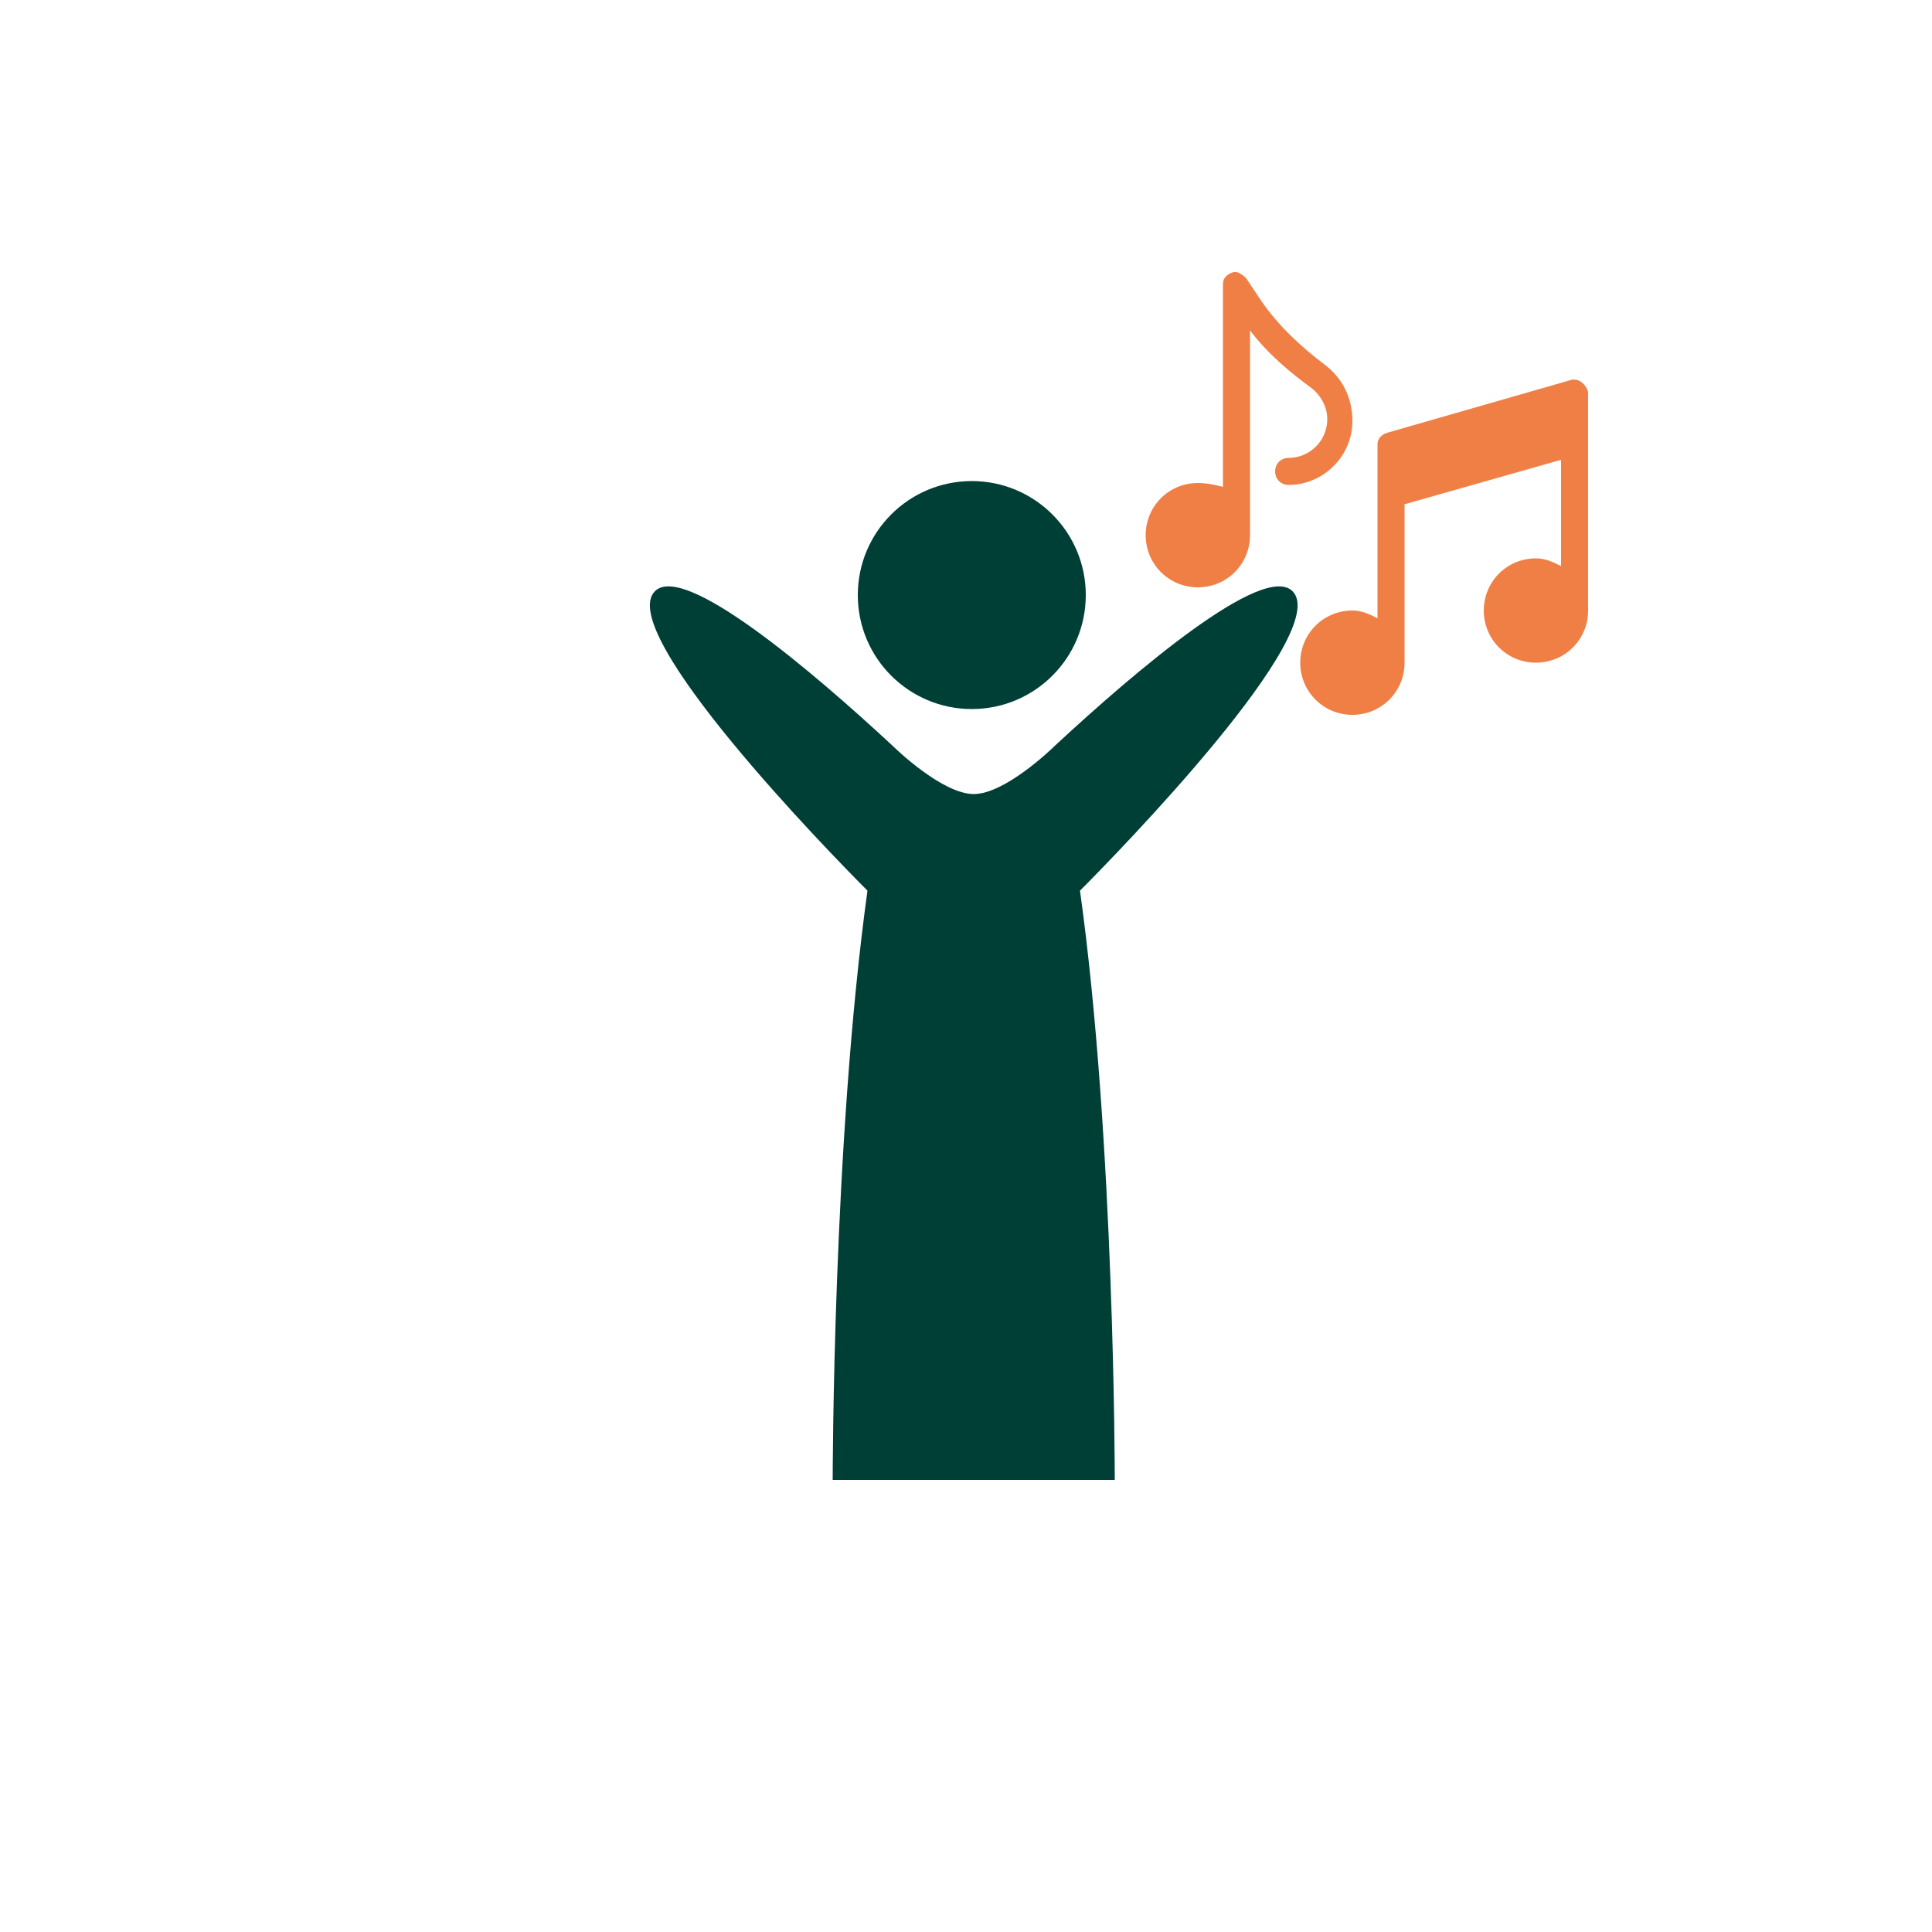
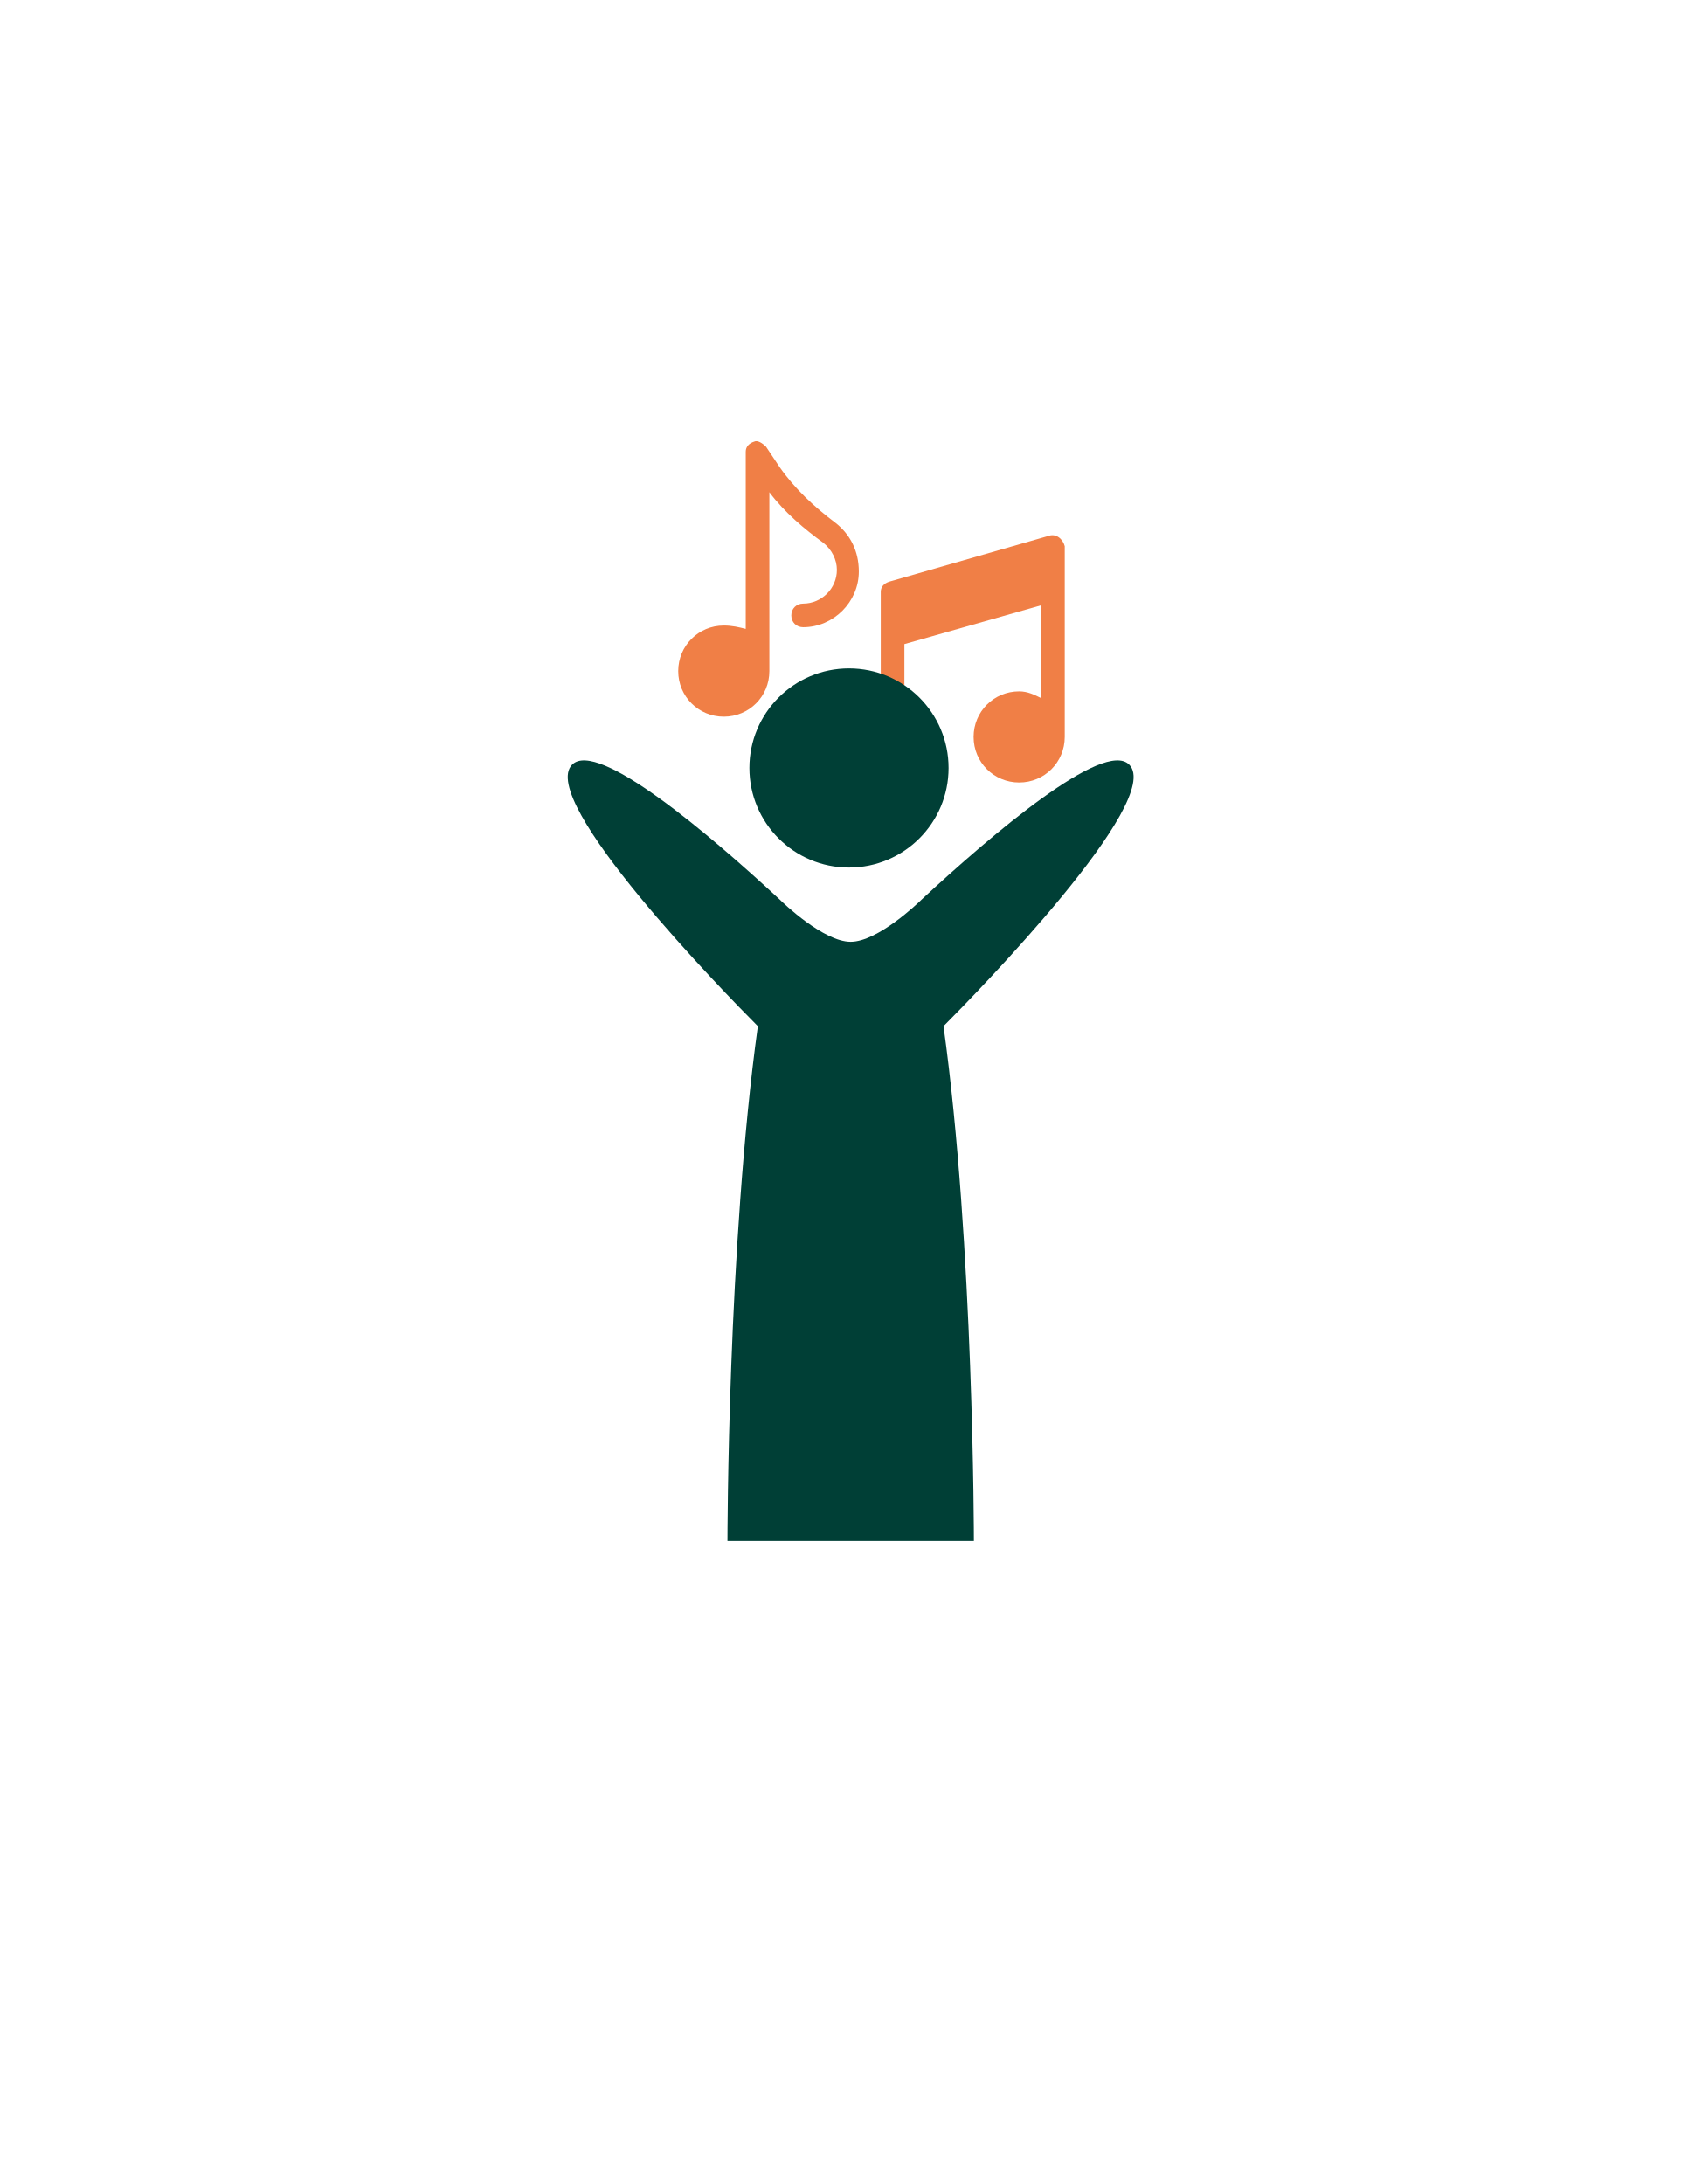
- <svg xmlns="http://www.w3.org/2000/svg" version="1.1" id="Layer_1" x="0px" y="0px" viewBox="0 0 100 100" style="enable-background:new 0 0 100 100;" xml:space="preserve">
-   <style type="text/css">
- 	.st0{fill:#F07F46;}
- 	.st1{fill:#DEDD0B;}
- 	.st2{fill:#003F36;}
- </style>
-   <path class="st0" d="M-142.5,103.3c0.3,0,0.5,0,0.7,0c0.5,0,0.7,0.2,0.7,0.7c0,0.1,0,0.2,0,0.2c0,9.9,0,19.7,0,29.6  c0,0.8-0.1,0.9-0.9,0.9c-0.3,0-0.6,0-0.9,0c-0.4,0-0.6-0.2-0.6-0.6c0-0.1,0-0.2,0-0.4c0-12.1,0-24.2,0-36.2c0-0.2,0-0.3,0-0.5  c0-0.3,0.2-0.5,0.5-0.5c0.3,0,0.5,0.1,0.6,0.4c0,0.2,0,0.3,0,0.5c0,1.8,0,3.6,0,5.4C-142.5,103-142.5,103.1-142.5,103.3z" />
-   <path class="st0" d="M-150.8,115.7c-2.7,0.8-4.1,2.5-3.8,4.9c0.2,1.7,1.7,3.9,4.9,3.8c0,2.6,0.3,5.1-1.4,7.4c-1.3,1.8-3.1,2.7-5.4,3  c0-0.9,0.1-1.8,0.1-2.6c0.1-1.6,0.1-1.6-1.5-1.6c-1.6,0-3.1,0-4.7,0c-1,0-1.2,0.2-1.1,1.2c0.1,1,0.1,2,0.2,3c-1.2-0.1-2.3-0.4-3.3-1  c-2.1-1.3-3.3-3.2-3.4-5.7c-0.1-1.2,0-2.3,0-3.6c1.4,0.1,2.6-0.3,3.6-1.2c0.8-0.8,1.2-1.7,1.3-2.8c0.1-1.8-0.9-4.1-3.7-4.6  c0-1.8-0.2-3.5,0-5.3c0.3-2.4,2.5-4.1,5.1-4.2c0.4,0,0.7,0,1.1,0c0,0.9-0.1,1.7-0.1,2.6c-0.2,3-0.4,6-0.7,9.1c0,0.6,0.2,1,0.9,1  c1.9,0,3.7,0,5.6,0c0.7,0,0.9-0.3,0.9-1c-0.1-1.4-0.3-2.9-0.4-4.3c-0.2-2.3-0.3-4.6-0.4-6.9c0-0.1,0-0.2,0-0.4  c2.9-0.4,5.4,1.1,6.1,4c0.1,0.3,0.1,0.7,0.1,1C-150.8,112.8-150.8,114.2-150.8,115.7z M-160.1,123.9c0.9,0,1.9,0,2.8,0  c0.6,0,0.9-0.3,0.9-0.7c0-0.5-0.3-0.8-0.9-0.8c-1.9,0-3.7,0-5.6,0c-0.6,0-0.9,0.3-0.9,0.8c0,0.4,0.4,0.7,0.9,0.7  C-161.9,123.9-161,123.9-160.1,123.9z" />
-   <path class="st0" d="M-160.7,93.9c0.4,0,0.9,0,1.4,0c0.4,7.8,0.9,15.6,1.3,23.4c-1.3,0-2.7,0-4,0  C-161.6,109.5-161.1,101.7-160.7,93.9z" />
-   <path class="st0" d="M-158.2,137.9c-1.2,0-2.4,0-3.7,0c-0.1-1.9-0.2-3.9-0.3-5.9c1.4,0,2.8,0,4.3,0  C-158,134-158.1,135.9-158.2,137.9z" />
-   <path class="st0" d="M-158.6,92.4c-1,0-1.9,0-2.8,0c0-1.7,0-3.3,0-5c0.9,0,1.9,0,2.8,0C-158.6,89-158.6,90.7-158.6,92.4z" />
-   <g>
-     <path class="st1" d="M-48.5,59.4c0,0-0.1,0.1-0.1,0.1c-0.3,0.9-0.9,1.4-1.9,1.4c-0.2,0-0.4,0-0.5,0c0-2.1,0-4.1,0-6.2   c0.4,0,0.8,0.1,1.2,0.1c0.1-3.5-1.2-6.4-4.1-8.4c-3.2-2.1-6.7-2.3-10-0.3c-3.3,1.9-4.7,4.9-4.6,8.7c0.4,0,0.8-0.1,1.2-0.1   c0,2.1,0,4.2,0,6.2c-0.8,0.1-1.6,0-2.1-0.7c-0.3-0.3-0.4-0.7-0.4-1.2c0-1.7,0-3.5,0-5.2c0.1-3.1,1.3-5.6,3.6-7.6   c1.6-1.4,3.5-2.3,5.6-2.5c3.1-0.4,5.9,0.4,8.3,2.4c1.8,1.5,3,3.5,3.5,5.9c0.1,0.4,0.1,0.9,0.2,1.3c0,0,0,0.1,0,0.1   C-48.5,55.3-48.5,57.4-48.5,59.4z" />
-     <path class="st1" d="M-63.6,57.8c0,1.2,0,2.4,0,3.6c0,0.5-0.2,0.8-0.7,0.7c-0.3,0-0.7,0-1-0.1c-0.5-0.2-0.7-0.6-0.7-1.2   c0-1.6,0-3.1,0-4.7c0-0.5,0-0.9,0-1.4c0-0.8,0.5-1.3,1.3-1.3c0.2,0,0.3,0,0.5,0c0.4,0,0.7,0.3,0.7,0.7   C-63.6,55.3-63.6,56.6-63.6,57.8z" />
-     <path class="st1" d="M-54.8,57.8c0-1.2,0-2.4,0-3.6c0-0.5,0.2-0.7,0.7-0.7c0.2,0,0.3,0,0.5,0c0.7,0,1.2,0.5,1.2,1.2   c0,2.1,0,4.2,0,6.2c0,0.7-0.5,1.2-1.2,1.2c-0.2,0-0.4,0-0.6,0c-0.4,0-0.7-0.3-0.7-0.7C-54.8,60.2-54.8,59-54.8,57.8z" />
-   </g>
-   <g>
-     <path class="st2" d="M66.9,30.6c-1.5-1.5-8.1,4.1-12.3,8c-0.2,0.2-2.6,2.5-4.2,2.5s-4-2.3-4.2-2.5c-4.2-3.9-10.8-9.5-12.3-8   c-2.1,2.1,9,13.5,11,15.5c-1.8,13-1.8,30.5-1.8,30.5h7.3h7.3c0,0,0-17.6-1.8-30.5C57.9,44.1,69,32.7,66.9,30.6z" />
-   </g>
-   <circle class="st2" cx="50.3" cy="30.8" r="5.9" />
+ <svg xmlns="http://www.w3.org/2000/svg" version="1.1" id="Layer_1" x="0px" y="0px" width="612px" height="792px" viewBox="0 0 612 792" enable-background="new 0 0 612 792" xml:space="preserve">
  <g>
    <g>
      <g>
-         <path class="st0" d="M-93.8,68.3l-1.3-1.7c-0.4-0.5-1.1-0.6-1.5-0.2l-4,3.1c-0.5,0.4-0.6,1.1-0.2,1.5l1.3,1.7     c0.4,0.5,1.1,0.6,1.5,0.2l4-3.1C-93.5,69.5-93.4,68.8-93.8,68.3z" />
+         <path fill="#F07F46" d="M302.836,189.512c-7.344-5.508-14.688-12.24-20.196-20.196l-4.896-7.344     c-1.225-1.224-3.061-2.448-4.284-1.836c-1.836,0.612-3.061,1.836-3.061,3.672v64.26c-2.447-0.612-4.896-1.224-7.955-1.224     c-9.181,0-16.524,7.344-16.524,16.524s7.344,16.524,16.524,16.524c9.18,0,16.523-7.344,16.523-16.524v-64.872     c5.508,7.344,12.853,13.464,19.584,18.36c3.061,2.448,4.896,6.12,4.896,9.792c0,6.732-5.509,12.24-12.24,12.24     c-2.448,0-4.284,1.836-4.284,4.284c0,2.448,1.836,4.284,4.284,4.284c11.016,0,20.196-9.18,20.196-20.196     C311.404,199.916,308.344,193.796,302.836,189.512z" />
      </g>
    </g>
    <g>
      <g>
-         <rect x="-98.1" y="64.9" transform="matrix(0.791 -0.6118 0.6118 0.791 -60.3805 -45.9266)" class="st0" width="1.5" height="1.1" />
+         <path fill="#F07F46" d="M379.948,194.408l-57.528,16.524c-1.836,0.612-3.061,1.836-3.061,3.672v55.08     c-2.447-1.224-4.896-2.448-7.955-2.448c-9.181,0-16.524,7.344-16.524,16.524s7.344,16.524,16.524,16.524     c9.18,0,16.523-7.344,16.523-16.524c0-1.224,0-50.184,0-50.184L377.5,219.5v33.66c-2.448-1.224-4.896-2.448-7.956-2.448     c-9.18,0-16.524,7.344-16.524,16.524c0,9.18,7.345,16.524,16.524,16.524s16.523-7.344,16.523-16.524c0-1.224,0-69.156,0-69.156     C385.456,195.632,383.008,193.184,379.948,194.408z" />
+       </g>
+     </g>
+   </g>
+   <path fill="#F07F46" d="M-872.1,722.196c1.836,0,3.06,0,4.284,0c3.06,0,4.284,1.224,4.284,4.284c0,0.611,0,1.224,0,1.224  c0,60.588,0,120.563,0,181.152c0,4.896-0.612,5.508-5.508,5.508c-1.836,0-3.672,0-5.508,0c-2.448,0-3.672-1.225-3.672-3.672  c0-0.612,0-1.225,0-2.448c0-74.052,0-148.104,0-221.544c0-1.225,0-1.836,0-3.061c0-1.836,1.224-3.06,3.06-3.06  s3.06,0.612,3.672,2.448c0,1.224,0,1.836,0,3.06c0,11.016,0,22.032,0,33.048C-872.1,720.36-872.1,720.972-872.1,722.196z" />
+   <path fill="#F07F46" d="M-922.896,798.084c-16.524,4.896-25.092,15.3-23.256,29.988c1.224,10.403,10.404,23.868,29.988,23.256  c0,15.912,1.836,31.212-8.568,45.288c-7.956,11.016-18.972,16.523-33.048,18.359c0-5.508,0.612-11.016,0.612-15.911  c0.612-9.793,0.612-9.793-9.18-9.793c-9.792,0-18.972,0-28.764,0c-6.12,0-7.344,1.225-6.732,7.345  c0.612,6.12,0.612,12.239,1.224,18.359c-7.344-0.611-14.076-2.447-20.196-6.12c-12.852-7.955-20.196-19.584-20.808-34.884  c-0.612-7.344,0-14.076,0-22.032c8.568,0.612,15.912-1.836,22.032-7.344c4.896-4.896,7.344-10.403,7.956-17.136  c0.612-11.016-5.508-25.092-22.644-28.152c0-11.016-1.224-21.42,0-32.436c1.836-14.688,15.3-25.092,31.212-25.704  c2.448,0,4.284,0,6.732,0c0,5.508-0.612,10.404-0.612,15.912c-1.224,18.359-2.448,36.72-4.284,55.691c0,3.673,1.224,6.12,5.508,6.12  c11.628,0,22.644,0,34.272,0c4.284,0,5.508-1.836,5.508-6.12c-0.612-8.567-1.836-17.748-2.448-26.315  c-1.224-14.076-1.836-28.152-2.448-42.229c0-0.611,0-1.224,0-2.447c17.748-2.448,33.048,6.731,37.332,24.479  c0.612,1.836,0.612,4.284,0.612,6.12C-922.896,780.336-922.896,788.904-922.896,798.084z M-979.812,848.268  c5.508,0,11.628,0,17.136,0c3.672,0,5.508-1.836,5.508-4.283c0-3.061-1.836-4.896-5.508-4.896c-11.628,0-22.644,0-34.272,0  c-3.672,0-5.508,1.836-5.508,4.896c0,2.447,2.448,4.283,5.508,4.283C-990.828,848.268-985.32,848.268-979.812,848.268z" />
+   <path fill="#F07F46" d="M-983.484,664.668c2.448,0,5.508,0,8.568,0c2.448,47.736,5.508,95.472,7.956,143.208  c-7.956,0-16.524,0-24.48,0C-988.992,760.14-985.932,712.404-983.484,664.668z" />
+   <path fill="#F07F46" d="M-968.184,933.948c-7.344,0-14.688,0-22.644,0c-0.612-11.628-1.224-23.868-1.836-36.108  c8.568,0,17.136,0,26.316,0C-966.96,910.08-967.572,921.708-968.184,933.948z" />
+   <path fill="#F07F46" d="M-970.632,655.488c-6.12,0-11.628,0-17.136,0c0-10.404,0-20.196,0-30.601c5.508,0,11.628,0,17.136,0  C-970.632,634.68-970.632,645.084-970.632,655.488z" />
+   <g>
+     <path fill="#DEDD0B" d="M-296.82,453.528l-0.612,0.611c-1.836,5.509-5.508,8.568-11.628,8.568c-1.224,0-2.448,0-3.06,0   c0-12.852,0-25.092,0-37.944c2.448,0,4.896,0.612,7.344,0.612c0.612-21.42-7.344-39.168-25.092-51.408   c-19.584-12.852-41.004-14.076-61.2-1.836c-20.196,11.628-28.764,29.988-28.152,53.244c2.448,0,4.896-0.612,7.344-0.612   c0,12.853,0,25.704,0,37.944c-4.896,0.612-9.792,0-12.852-4.284c-1.836-1.836-2.448-4.284-2.448-7.344c0-10.404,0-21.42,0-31.824   c0.612-18.972,7.956-34.272,22.032-46.512c9.792-8.568,21.42-14.076,34.272-15.3c18.972-2.448,36.108,2.448,50.796,14.688   c11.016,9.18,18.36,21.42,21.42,36.108c0.612,2.448,0.612,5.508,1.224,7.956v0.611C-296.82,428.436-296.82,441.288-296.82,453.528z   " />
+     <path fill="#DEDD0B" d="M-389.232,443.736c0,7.344,0,14.688,0,22.031c0,3.061-1.224,4.896-4.284,4.284c-1.836,0-4.284,0-6.12-0.611   c-3.06-1.225-4.284-3.673-4.284-7.345c0-9.792,0-18.972,0-28.764c0-3.061,0-5.508,0-8.568c0-4.896,3.06-7.956,7.956-7.956   c1.224,0,1.836,0,3.06,0c2.448,0,4.284,1.836,4.284,4.284C-389.232,428.436-389.232,436.392-389.232,443.736z" />
+     <path fill="#DEDD0B" d="M-335.376,443.736c0-7.345,0-14.688,0-22.032c0-3.061,1.224-4.284,4.284-4.284c1.224,0,1.836,0,3.06,0   c4.284,0,7.344,3.061,7.344,7.344c0,12.853,0,25.704,0,37.944c0,4.284-3.06,7.344-7.344,7.344c-1.224,0-2.448,0-3.672,0   c-2.448,0-4.284-1.836-4.284-4.284C-335.376,458.424-335.376,451.08-335.376,443.736z" />
+   </g>
+   <g>
+     <path fill="#003F36" d="M409.428,277.272c-9.18-9.18-49.571,25.092-75.275,48.96c-1.225,1.224-15.912,15.3-25.704,15.3   c-9.792,0-24.48-14.076-25.704-15.3c-25.704-23.868-66.096-58.14-75.276-48.96c-12.852,12.852,55.08,82.62,67.32,94.86   c-11.016,79.561-11.016,186.66-11.016,186.66h44.676h44.676c0,0,0-107.712-11.016-186.66   C354.348,359.892,422.28,290.124,409.428,277.272z" />
+   </g>
+   <circle fill="#003F36" cx="307.836" cy="278.496" r="36.108" />
+   <g>
+     <g>
+       <g>
+         <path fill="#F07F46" d="M-574.056,507.996l-7.956-10.404c-2.448-3.06-6.732-3.672-9.18-1.224l-24.48,18.972     c-3.06,2.448-3.672,6.732-1.224,9.181l7.956,10.403c2.448,3.061,6.732,3.672,9.18,1.225l24.48-18.973     C-572.22,515.34-571.608,511.056-574.056,507.996z" />
      </g>
    </g>
    <g>
      <g>
-         <rect x="-100.2" y="66.4" transform="matrix(0.791 -0.6118 0.6118 0.791 -61.7575 -46.8351)" class="st0" width="1.5" height="1.1" />
+         <rect x="-600.323" y="486.901" transform="matrix(-0.791 0.6118 -0.6118 -0.791 -767.015 1242.545)" fill="#F07F46" width="9.18" height="6.732" />
      </g>
    </g>
    <g>
      <g>
-         <rect x="-102.2" y="68" transform="matrix(0.791 -0.6118 0.6118 0.791 -63.1371 -47.7454)" class="st0" width="1.5" height="1.1" />
+         <rect x="-613.3" y="496.465" transform="matrix(-0.791 0.6118 -0.6118 -0.791 -784.43 1267.608)" fill="#F07F46" width="9.18" height="6.732" />
      </g>
    </g>
    <g>
      <g>
-         <rect x="-93.9" y="70.3" transform="matrix(0.791 -0.6118 0.6118 0.791 -62.849 -42.1854)" class="st0" width="1.5" height="1.1" />
+         <rect x="-625.434" y="506.128" transform="matrix(-0.791 0.6118 -0.6118 -0.791 -800.2251 1292.344)" fill="#F07F46" width="9.18" height="6.732" />
      </g>
    </g>
    <g>
      <g>
-         <rect x="-95.9" y="71.9" transform="matrix(0.791 -0.6118 0.6118 0.791 -64.2259 -43.0939)" class="st0" width="1.5" height="1.1" />
+         <rect x="-574.88" y="520.212" transform="matrix(-0.791 0.6118 -0.6118 -0.791 -701.0651 1286.639)" fill="#F07F46" width="9.18" height="6.732" />
      </g>
    </g>
    <g>
      <g>
-         <rect x="-97.9" y="73.5" transform="matrix(0.791 -0.6118 0.6118 0.791 -65.6056 -44.0042)" class="st0" width="1.5" height="1.1" />
+         <rect x="-586.998" y="529.886" transform="matrix(-0.791 0.6118 -0.6118 -0.791 -716.8752 1311.375)" fill="#F07F46" width="9.18" height="6.732" />
      </g>
    </g>
    <g>
      <g>
-         <path class="st0" d="M-111.7,90.5c0.4-1.7,1.9-2.8,3.5-3.4c0.6-0.2,1-0.5,1.5-0.8c2.3-1.8,2.5-3.9,1.1-6.5l-1.2,1     c-0.8,0.6-1.9,0.5-2.6-0.3l-1.3-1.7c-0.6-0.8-0.5-1.9,0.3-2.6l1.3-0.9c-2.2-1.9-4.3-2.3-6.5-0.5c-0.5,0.4-0.8,0.7-1.2,1.3     c-1,1.4-2.4,2.6-4.2,2.6c-1.8-0.1-4,0.2-5.4,1.3c-4.3,3.3-4.1,7.9-0.3,12.7c3.7,4.9,8,6.2,12.4,2.9     C-112.9,94.3-112.1,92.2-111.7,90.5z M-118,89.4l-3.6-4.6l1.2-0.9l3.6,4.6L-118,89.4z M-116,84.2c-1-1.3-0.8-3.1,0.5-4.1     c1.3-1,3.1-0.8,4.1,0.5c1,1.3,0.8,3.1-0.5,4.1C-113.1,85.7-115,85.5-116,84.2z" />
+         <rect x="-599.132" y="539.549" transform="matrix(-0.791 0.6118 -0.6118 -0.791 -732.6714 1336.11)" fill="#F07F46" width="9.18" height="6.732" />
      </g>
    </g>
    <g>
      <g>
-         <path class="st0" d="M-100.5,74.5c0.5-0.4,0.5-1,0.2-1.5l-0.9-1.2c-0.4-0.5-1-0.6-1.5-0.2l-7.1,5.1c-0.5,0.4-0.6,1.1-0.2,1.5     l1.3,1.7c0.4,0.5,1.1,0.6,1.5,0.2L-100.5,74.5z" />
+         <path fill="#F07F46" d="M-683.604,643.86c2.448-10.404,11.628-17.137,21.42-20.809c3.672-1.224,6.12-3.06,9.18-4.896     c14.076-11.017,15.3-23.868,6.732-39.78l-7.344,6.12c-4.896,3.672-11.628,3.06-15.912-1.836l-7.956-10.404     c-3.672-4.896-3.06-11.628,1.836-15.912l7.956-5.508c-13.464-11.628-26.316-14.076-39.78-3.06     c-3.06,2.447-4.896,4.283-7.344,7.956c-6.12,8.567-14.688,15.911-25.704,15.911c-11.016-0.611-24.48,1.225-33.048,7.956     c-26.316,20.196-25.092,48.349-1.836,77.725c22.644,29.987,48.96,37.943,75.888,17.748     C-690.948,667.116-686.052,654.264-683.604,643.86z M-722.16,637.128l-22.032-28.152l7.344-5.508l22.032,28.152L-722.16,637.128z      M-709.92,605.304c-6.12-7.956-4.896-18.972,3.06-25.092s18.972-4.896,25.092,3.06c6.12,7.956,4.896,18.973-3.06,25.093     C-692.172,614.484-703.8,613.26-709.92,605.304z" />
+       </g>
+     </g>
+     <g>
+       <g>
+         <path fill="#F07F46" d="M-615.06,545.94c3.06-2.448,3.06-6.12,1.224-9.181l-5.508-7.344c-2.448-3.06-6.12-3.672-9.18-1.224     l-43.452,31.212c-3.06,2.447-3.672,6.731-1.224,9.18l7.956,10.404c2.448,3.06,6.732,3.672,9.18,1.224L-615.06,545.94z" />
      </g>
    </g>
  </g>
  <g>
-     <g>
-       <g>
-         <path class="st0" d="M68.6,18.9c-1.2-0.9-2.4-2-3.3-3.3l-0.8-1.2c-0.2-0.2-0.5-0.4-0.7-0.3c-0.3,0.1-0.5,0.3-0.5,0.6v10.5     C62.9,25.1,62.5,25,62,25c-1.5,0-2.7,1.2-2.7,2.7s1.2,2.7,2.7,2.7c1.5,0,2.7-1.2,2.7-2.7V17.1c0.9,1.2,2.1,2.2,3.2,3     c0.5,0.4,0.8,1,0.8,1.6c0,1.1-0.9,2-2,2c-0.4,0-0.7,0.3-0.7,0.7s0.3,0.7,0.7,0.7c1.8,0,3.3-1.5,3.3-3.3     C70,20.6,69.5,19.6,68.6,18.9z" />
-       </g>
-     </g>
-     <g>
-       <g>
-         <path class="st0" d="M81.2,19.7l-9.4,2.7c-0.3,0.1-0.5,0.3-0.5,0.6v9c-0.4-0.2-0.8-0.4-1.3-0.4c-1.5,0-2.7,1.2-2.7,2.7     S68.5,37,70,37s2.7-1.2,2.7-2.7c0-0.2,0-8.2,0-8.2l8.1-2.3v5.5c-0.4-0.2-0.8-0.4-1.3-0.4c-1.5,0-2.7,1.2-2.7,2.7s1.2,2.7,2.7,2.7     c1.5,0,2.7-1.2,2.7-2.7c0-0.2,0-11.3,0-11.3C82.1,19.9,81.7,19.5,81.2,19.7z" />
-       </g>
-     </g>
+     <path fill="#F07F46" d="M89.352,963.324c-1.224,0-3.06,0-4.284,0c-1.224,0-1.836,0.611-1.836,1.836   c0,1.224,0.612,1.836,1.836,1.836c1.224,0,2.448,0,3.672,0c0,6.732,0,14.076,0,20.808c-1.224,0-2.448,0-3.672,0   c-2.448,0-2.448,0.612-2.448,2.448c0.612,12.852,1.224,26.316,1.836,39.168c0,1.224,0,2.448,0,3.672   c-12.24,0-23.256-5.508-28.152-16.523c-2.448-5.509-3.672-11.628-4.284-17.748c0-0.612,0-1.225,0.612-1.836   c2.448-3.673,3.06-7.956,0.612-11.628c0-0.612,0-1.225,0-1.837c0.612,0,1.224,0,1.224,0.612c2.448,1.836,4.896,2.448,7.344,0   c1.224-1.836,3.06-3.672,3.672-6.12c1.836-6.12,2.448-12.852,1.224-18.972c-0.612-2.448-1.224-4.896-3.06-6.732   s-3.672-1.836-6.12-0.611c-0.612,0-1.224,0-1.836,0c0-0.612,0-1.225,0.612-1.837c3.06-3.06,4.284-7.344,2.448-11.627   c0-0.612-0.612-1.837-0.612-2.448c0.612-11.017,8.568-19.584,19.584-22.645c1.224-0.611,2.448-0.611,4.284-1.224   c0,1.224,0,1.836-0.612,2.448c0,9.18-0.612,18.972-0.612,28.151c0,2.448,0,2.448,2.448,2.448c1.224,0,2.448,0,3.672,0l0,0   C89.352,951.084,89.352,957.204,89.352,963.324z M66.708,990.252c2.448,1.836,4.896,1.836,6.732-0.612   c0.612-0.611,0.612-1.836,1.224-3.06c0.612-3.672,1.224-7.344,1.836-11.016c0-0.612,0.612-1.225,1.224-1.837   c0.612,0.612,0.612,1.225,1.224,1.225c0.612,0.612,1.224,1.224,1.836,1.224c0.612,0,1.224-1.224,1.224-1.836   c0-1.836-0.612-3.06-2.448-3.672c-3.06-1.225-5.508,0-6.12,3.672c-0.612,4.284-1.224,7.956-1.836,12.24   c0,0.612-0.612,1.224-1.224,1.836c-0.612-0.612-0.612-1.224-1.224-1.224c-0.612-0.612-1.224-1.225-1.836-1.225   c-0.612,0-1.224,1.225-1.224,1.836C65.484,988.416,66.096,989.028,66.708,990.252z" />
+     <path fill="#F07F46" d="M93.024,987.192c0-6.732,0-14.076,0-20.809c1.224,0,2.448,0,3.672,0c1.224,0,1.836-0.611,1.836-1.836   c0-1.224-0.612-1.836-1.836-1.836c-1.224,0-2.448,0-3.672,0c0-6.12,0-12.24,0-18.36c1.224,0,2.448,0,3.06,0   c3.06,0,3.06,0,3.06-3.06c0-9.792-0.612-18.972-0.612-28.764c0-0.612,0-1.225,0-1.836c11.628,1.224,22.644,9.792,23.868,23.256   c0,1.224,0,2.448-0.612,3.06c-1.224,4.284-0.612,7.956,2.448,11.017c0.612,0.611,0.612,1.224,0.612,1.836c-0.612,0-1.224,0-1.836,0   c-2.448-1.836-5.508-1.225-6.732,1.836c-1.224,1.836-1.836,4.284-1.836,6.731c-0.612,6.12-0.612,12.24,1.836,18.36   c0.612,2.448,1.836,4.896,4.284,6.12c2.448,1.224,4.284,1.224,6.12-0.612c0.612-0.612,1.224-0.612,1.224-0.612   c0,0.612,0,1.225,0,1.837c-2.448,4.283-1.836,7.956,0.612,12.239c0,0.612,0.612,0.612,0.612,1.225   c0,10.403-3.06,20.195-10.404,27.54c-6.12,5.508-13.464,7.344-21.42,7.956c0.612-12.24,1.224-23.868,1.836-36.108   c0-2.448,0-4.896,0.612-6.732c0-1.836-0.612-2.447-2.448-2.447C96.084,987.192,94.248,987.192,93.024,987.192z M108.324,971.28   c-1.836-1.225-3.06-1.836-4.896-1.225c-1.836,0.612-3.06,1.836-3.06,3.673c0,0.611,0.612,1.836,1.224,1.836   c0.612,0,1.224-0.612,1.836-1.225c0.612-0.611,0.612-1.224,1.224-1.224c0.612,0.612,1.224,1.224,1.224,1.836   c0.612,3.672,1.224,6.732,1.836,10.404c0,1.224,0.612,1.836,0.612,3.06c0.612,1.836,2.448,3.061,4.284,2.448   c1.836,0,3.06-1.836,3.672-3.672c0-1.225,0-1.836-1.224-2.448c-1.224,0-1.836,0-1.836,1.224c0,0.612-0.612,0.612-1.224,1.225   c-0.612-0.612-0.612-0.612-1.224-1.225v-0.611c-0.612-3.673-1.224-7.345-1.836-11.017   C108.936,973.728,108.936,972.504,108.324,971.28z" />
+     <path fill="#F07F46" d="M96.084,941.292c-3.06,0-6.732,0-9.792,0c0-4.896,0-9.792,0.612-14.688   c0.612-22.645,1.224-44.677,1.836-67.32c0-3.061-0.612-6.12-1.224-8.568c-0.612-4.284-1.224-9.18-1.836-13.464   c3.672,0,7.956,0,11.628,0c0,1.836-0.612,4.284-1.224,6.12c-1.836,10.404-2.448,20.196-1.836,30.6   c0.612,22.032,1.224,44.677,1.836,66.708V941.292z" />
+     <path fill="#F07F46" d="M86.292,990.864c3.06,0,6.12,0,9.792,0c-0.612,14.076-1.224,28.151-1.836,41.616c-1.836,0-3.672,0-5.508,0   C88.128,1018.404,86.904,1004.94,86.292,990.864z" />
+     <path fill="#F07F46" d="M105.876,847.656c-3.06,0-5.508,0-8.568,0c0-1.225,0-2.448,0-3.672c2.448,0,5.508,0,7.956,0   c0-0.612,0-1.225,0-1.225c0.612-0.611,1.224-1.224,1.836-1.224c0.612,0,1.224,0.612,1.224,1.224c0,1.836,0,3.672,0,5.508   c0,0.612-1.224,1.225-1.224,1.225c-0.612,0-1.224-0.612-1.836-1.225C105.876,848.88,105.876,848.268,105.876,847.656z" />
+     <path fill="#F07F46" d="M76.5,844.596c3.06,0,5.508,0,7.956,0c0,1.225,0,2.448,0,3.672c-2.448,0-5.508,0-7.956,0   c0,0.612,0,1.225,0,1.225c-0.612,0.611-1.224,1.224-1.836,1.224c-0.612,0-1.224-0.612-1.224-1.224c0-1.836,0-3.672,0-5.508   c0-0.612,1.224-1.225,1.224-1.225c0.612,0,1.224,0.612,1.836,1.225C76.5,843.372,76.5,843.984,76.5,844.596z" />
  </g>
  <g>
-     <path class="st0" d="M14.6,142.7c-0.2,0-0.5,0-0.7,0c-0.2,0-0.3,0.1-0.3,0.3c0,0.2,0.1,0.3,0.3,0.3c0.2,0,0.4,0,0.6,0   c0,1.1,0,2.3,0,3.4c-0.2,0-0.4,0-0.6,0c-0.4,0-0.4,0.1-0.4,0.4c0.1,2.1,0.2,4.3,0.3,6.4c0,0.2,0,0.4,0,0.6c-2,0-3.8-0.9-4.6-2.7   c-0.4-0.9-0.6-1.9-0.7-2.9c0-0.1,0-0.2,0.1-0.3c0.4-0.6,0.5-1.3,0.1-1.9c0-0.1,0-0.2,0-0.3c0.1,0,0.2,0,0.2,0.1   c0.4,0.3,0.8,0.4,1.2,0c0.2-0.3,0.5-0.6,0.6-1c0.3-1,0.4-2.1,0.2-3.1c-0.1-0.4-0.2-0.8-0.5-1.1c-0.3-0.3-0.6-0.3-1-0.1   c-0.1,0-0.2,0-0.3,0c0-0.1,0-0.2,0.1-0.3c0.5-0.5,0.7-1.2,0.4-1.9c0-0.1-0.1-0.3-0.1-0.4c0.1-1.8,1.4-3.2,3.2-3.7   c0.2-0.1,0.4-0.1,0.7-0.2c0,0.2,0,0.3-0.1,0.4c0,1.5-0.1,3.1-0.1,4.6c0,0.4,0,0.4,0.4,0.4c0.2,0,0.4,0,0.6,0c0,0,0,0,0,0   C14.6,140.7,14.6,141.7,14.6,142.7z M10.9,147.1c0.4,0.3,0.8,0.3,1.1-0.1c0.1-0.1,0.1-0.3,0.2-0.5c0.1-0.6,0.2-1.2,0.3-1.8   c0-0.1,0.1-0.2,0.2-0.3c0.1,0.1,0.1,0.2,0.2,0.2c0.1,0.1,0.2,0.2,0.3,0.2c0.1,0,0.2-0.2,0.2-0.3c0-0.3-0.1-0.5-0.4-0.6   c-0.5-0.2-0.9,0-1,0.6c-0.1,0.7-0.2,1.3-0.3,2c0,0.1-0.1,0.2-0.2,0.3c-0.1-0.1-0.1-0.2-0.2-0.2c-0.1-0.1-0.2-0.2-0.3-0.2   c-0.1,0-0.2,0.2-0.2,0.3C10.7,146.8,10.8,146.9,10.9,147.1z" />
-     <path class="st0" d="M15.2,146.6c0-1.1,0-2.3,0-3.4c0.2,0,0.4,0,0.6,0c0.2,0,0.3-0.1,0.3-0.3c0-0.2-0.1-0.3-0.3-0.3   c-0.2,0-0.4,0-0.6,0c0-1,0-2,0-3c0.2,0,0.4,0,0.5,0c0.5,0,0.5,0,0.5-0.5c0-1.6-0.1-3.1-0.1-4.7c0-0.1,0-0.2,0-0.3   c1.9,0.2,3.7,1.6,3.9,3.8c0,0.2,0,0.4-0.1,0.5c-0.2,0.7-0.1,1.3,0.4,1.8c0.1,0.1,0.1,0.2,0.1,0.3c-0.1,0-0.2,0-0.3,0   c-0.4-0.3-0.9-0.2-1.1,0.3c-0.2,0.3-0.3,0.7-0.3,1.1c-0.1,1-0.1,2,0.3,3c0.1,0.4,0.3,0.8,0.7,1c0.4,0.2,0.7,0.2,1-0.1   c0.1-0.1,0.2-0.1,0.2-0.1c0,0.1,0,0.2,0,0.3c-0.4,0.7-0.3,1.3,0.1,2c0,0.1,0.1,0.1,0.1,0.2c0,1.7-0.5,3.3-1.7,4.5   c-1,0.9-2.2,1.2-3.5,1.3c0.1-2,0.2-3.9,0.3-5.9c0-0.4,0-0.8,0.1-1.1c0-0.3-0.1-0.4-0.4-0.4C15.7,146.6,15.4,146.6,15.2,146.6z    M17.7,144c-0.3-0.2-0.5-0.3-0.8-0.2c-0.3,0.1-0.5,0.3-0.5,0.6c0,0.1,0.1,0.3,0.2,0.3c0.1,0,0.2-0.1,0.3-0.2   c0.1-0.1,0.1-0.2,0.2-0.2c0.1,0.1,0.2,0.2,0.2,0.3c0.1,0.6,0.2,1.1,0.3,1.7c0,0.2,0.1,0.3,0.1,0.5c0.1,0.3,0.4,0.5,0.7,0.4   c0.3,0,0.5-0.3,0.6-0.6c0-0.2,0-0.3-0.2-0.4c-0.2,0-0.3,0-0.3,0.2c0,0.1-0.1,0.1-0.2,0.2c-0.1-0.1-0.1-0.1-0.2-0.2c0,0,0-0.1,0-0.1   c-0.1-0.6-0.2-1.2-0.3-1.8C17.8,144.4,17.8,144.2,17.7,144z" />
-     <path class="st0" d="M15.7,139.1c-0.5,0-1.1,0-1.6,0c0-0.8,0-1.6,0.1-2.4c0.1-3.7,0.2-7.3,0.3-11c0-0.5-0.1-1-0.2-1.4   c-0.1-0.7-0.2-1.5-0.3-2.2c0.6,0,1.3,0,1.9,0c0,0.3-0.1,0.7-0.2,1c-0.3,1.7-0.4,3.3-0.3,5c0.1,3.6,0.2,7.3,0.3,10.9   C15.7,139,15.7,139.1,15.7,139.1z" />
-     <path class="st0" d="M14.1,147.2c0.5,0,1,0,1.6,0c-0.1,2.3-0.2,4.6-0.3,6.8c-0.3,0-0.6,0-0.9,0C14.4,151.7,14.2,149.5,14.1,147.2z" />
-     <path class="st0" d="M17.3,123.8c-0.5,0-0.9,0-1.4,0c0-0.2,0-0.4,0-0.6c0.4,0,0.9,0,1.3,0c0-0.1,0-0.2,0-0.2   c0.1-0.1,0.2-0.2,0.3-0.2c0.1,0,0.2,0.1,0.2,0.2c0,0.3,0,0.6,0,0.9c0,0.1-0.2,0.2-0.2,0.2c-0.1,0-0.2-0.1-0.3-0.2   C17.3,124,17.3,123.9,17.3,123.8z" />
-     <path class="st0" d="M12.5,123.3c0.5,0,0.9,0,1.3,0c0,0.2,0,0.4,0,0.6c-0.4,0-0.9,0-1.3,0c0,0.1,0,0.2,0,0.2   c-0.1,0.1-0.2,0.2-0.3,0.2c-0.1,0-0.2-0.1-0.2-0.2c0-0.3,0-0.6,0-0.9c0-0.1,0.2-0.2,0.2-0.2c0.1,0,0.2,0.1,0.3,0.2   C12.5,123.1,12.5,123.2,12.5,123.3z" />
+     <path fill="#F07F46" d="M-414.936,774.216c0-0.612,0.612-1.224,0.612-1.224c0.612-1.836,1.836-3.672,3.06-5.508   c15.912-16.524,31.824-33.66,47.124-50.185c0,0,0,0,0.612-0.611c1.224,4.283,3.672,8.567,6.732,12.239   c-4.284,4.284-7.956,7.956-12.24,12.24c-1.224,1.224-1.224,1.836-1.224,3.672c0.612,2.448,3.672,3.672,5.508,1.836   c2.448-1.836,4.284-4.283,6.732-6.12c1.836-1.836,4.284-4.283,6.12-6.12c3.672,3.061,7.956,4.896,12.24,6.732   c-0.612,0.612-1.224,1.224-1.836,1.836c-15.912,15.3-31.824,29.988-48.348,45.288c-2.448,2.448-4.896,3.672-7.956,4.284l0,0   c-1.224,0-2.448,0-4.284,0c-0.612,0-1.224-0.612-1.836-0.612c-4.896-2.448-9.18-6.12-10.404-11.628c0,0,0-0.612-0.612-0.612   C-414.936,777.276-414.936,775.44-414.936,774.216z" />
+     <path fill="#F07F46" d="M-352.512,689.148c13.464,13.464,26.316,26.315,39.78,39.779c-9.792,7.956-25.704,8.568-36.72-1.836   C-360.468,716.688-361.08,700.164-352.512,689.148z" />
+     <path fill="#F07F46" d="M-307.836,724.032c-13.464-13.464-26.316-26.316-39.78-39.78c9.18-7.956,25.704-9.18,37.332,1.836   C-299.268,697.104-299.88,714.24-307.836,724.032z" />
  </g>
  <g>
-     <path class="st0" d="M-67.8,111.8c0-0.1,0.1-0.2,0.1-0.2c0.1-0.3,0.3-0.6,0.5-0.9c2.6-2.7,5.2-5.5,7.7-8.2c0,0,0,0,0.1-0.1   c0.2,0.7,0.6,1.4,1.1,2c-0.7,0.7-1.3,1.3-2,2c-0.2,0.2-0.2,0.3-0.2,0.6c0.1,0.4,0.6,0.6,0.9,0.3c0.4-0.3,0.7-0.7,1.1-1   c0.3-0.3,0.7-0.7,1-1c0.6,0.5,1.3,0.8,2,1.1c-0.1,0.1-0.2,0.2-0.3,0.3c-2.6,2.5-5.2,4.9-7.9,7.4c-0.4,0.4-0.8,0.6-1.3,0.7   c0,0,0,0,0,0c-0.2,0-0.4,0-0.7,0c-0.1,0-0.2-0.1-0.3-0.1c-0.8-0.4-1.5-1-1.7-1.9c0,0,0-0.1-0.1-0.1   C-67.8,112.3-67.8,112-67.8,111.8z" />
-     <path class="st0" d="M-57.6,97.9c2.2,2.2,4.3,4.3,6.5,6.5c-1.6,1.3-4.2,1.4-6-0.3C-58.9,102.4-59,99.7-57.6,97.9z" />
-     <path class="st0" d="M-50.3,103.6c-2.2-2.2-4.3-4.3-6.5-6.5c1.5-1.3,4.2-1.5,6.1,0.3C-48.9,99.2-49,102-50.3,103.6z" />
-   </g>
-   <g>
-     <path class="st1" d="M-77.9,136.5c0,6.6,0,13.2,0,19.8c-0.1,0.3-0.1,0.5-0.2,0.8c-0.6,2-1.8,3.5-3.8,4.3c-1.2,0.5-2.5,0.5-3.8,0.4   c-0.9-0.1-1.8-0.3-2.6-0.7c-1.2-0.6-2.1-1.6-2.8-2.8c-0.8-1.3-1.3-2.7-1.9-4.1c-0.6-1.5-1.4-3-2.4-4.3c-0.6-0.8-1.4-1.3-2.3-1.6   c-1.1-0.3-2.1-0.4-3.2-0.5c-1.5-0.1-2.7-0.8-3.5-2.1c-0.8-1.3-1-2.7-1.2-4.1c-0.1-1.5,0-3,0.2-4.5c0.1-1,0.9-1.8,2-1.8   c7.9,0,15.9,0,23.8,0C-78.8,135.4-78.2,135.7-77.9,136.5C-77.9,136.5-77.9,136.5-77.9,136.5z M-79.1,136.8c-8.2,0-16.4,0-24.6,0   c0,1.8,0,3.6,0,5.4c0.7,0,1.4,0,2.2,0c0-1.3,0-2.6,0-3.9c0.5,0,1,0,1.5,0c0,1.3,0,2.6,0,3.9c0.4,0,0.8,0,1.3,0c0-1.3,0-2.6,0-3.9   c0.5,0,1,0,1.5,0c0,1.3,0,2.6,0,3.9c0.4,0,0.8,0,1.2,0c0-1.3,0-2.6,0-3.9c0.5,0,1,0,1.5,0c0,1.3,0,2.6,0,3.9c0.4,0,0.8,0,1.3,0   c0-1.3,0-2.6,0-3.9c0.5,0,1,0,1.5,0c0,1.3,0,2.6,0,3.9c0.4,0,0.8,0,1.2,0c0-1.3,0-2.6,0-3.9c0.5,0,1,0,1.5,0c0,1.3,0,2.6,0,3.9   c0.4,0,0.8,0,1.3,0c0-1.3,0-2.6,0-3.9c0.5,0,1,0,1.5,0c0,1.3,0,2.6,0,3.9c0.4,0,0.8,0,1.2,0c0-1.3,0-2.6,0-3.9c0.5,0,1,0,1.5,0   c0,1.3,0,2.6,0,3.9c0.4,0,0.8,0,1.3,0c0-1.3,0-2.6,0-3.9c0.5,0,1,0,1.5,0c0,1.3,0,2.6,0,3.9c0.5,0,0.9,0,1.4,0   C-79.1,140.4-79.1,138.6-79.1,136.8z" />
+     <path fill="#DEDD0B" d="M-476.748,925.38c0,40.393,0,80.784,0,121.176c-0.612,1.836-0.612,3.061-1.224,4.896   c-3.672,12.24-11.016,21.42-23.256,26.315c-7.344,3.061-15.3,3.061-23.256,2.448c-5.508-0.612-11.016-1.836-15.912-4.284   c-7.344-3.672-12.852-9.792-17.136-17.136c-4.896-7.956-7.956-16.523-11.628-25.092c-3.672-9.18-8.568-18.36-14.688-26.316   c-3.672-4.896-8.568-7.956-14.076-9.792c-6.732-1.836-12.852-2.447-19.584-3.06c-9.18-0.612-16.524-4.896-21.42-12.853   s-6.12-16.523-7.344-25.092c-0.612-9.18,0-18.36,1.224-27.54c0.612-6.12,5.508-11.016,12.24-11.016c48.348,0,97.308,0,145.656,0   C-482.256,918.648-478.584,920.484-476.748,925.38L-476.748,925.38z M-484.092,927.216c-50.184,0-100.368,0-150.552,0   c0,11.017,0,22.032,0,33.048c4.284,0,8.568,0,13.464,0c0-7.956,0-15.912,0-23.867c3.06,0,6.12,0,9.18,0c0,7.955,0,15.911,0,23.867   c2.448,0,4.896,0,7.956,0c0-7.956,0-15.912,0-23.867c3.06,0,6.12,0,9.18,0c0,7.955,0,15.911,0,23.867c2.448,0,4.896,0,7.344,0   c0-7.956,0-15.912,0-23.867c3.06,0,6.12,0,9.18,0c0,7.955,0,15.911,0,23.867c2.448,0,4.896,0,7.956,0c0-7.956,0-15.912,0-23.867   c3.06,0,6.12,0,9.18,0c0,7.955,0,15.911,0,23.867c2.448,0,4.896,0,7.344,0c0-7.956,0-15.912,0-23.867c3.06,0,6.12,0,9.18,0   c0,7.955,0,15.911,0,23.867c2.448,0,4.896,0,7.956,0c0-7.956,0-15.912,0-23.867c3.06,0,6.12,0,9.18,0c0,7.955,0,15.911,0,23.867   c2.448,0,4.896,0,7.344,0c0-7.956,0-15.912,0-23.867c3.06,0,6.12,0,9.18,0c0,7.955,0,15.911,0,23.867c2.448,0,4.896,0,7.956,0   c0-7.956,0-15.912,0-23.867c3.06,0,6.12,0,9.18,0c0,7.955,0,15.911,0,23.867c3.06,0,5.508,0,8.568,0   C-484.092,949.248-484.092,938.232-484.092,927.216z" />
  </g>
</svg>
